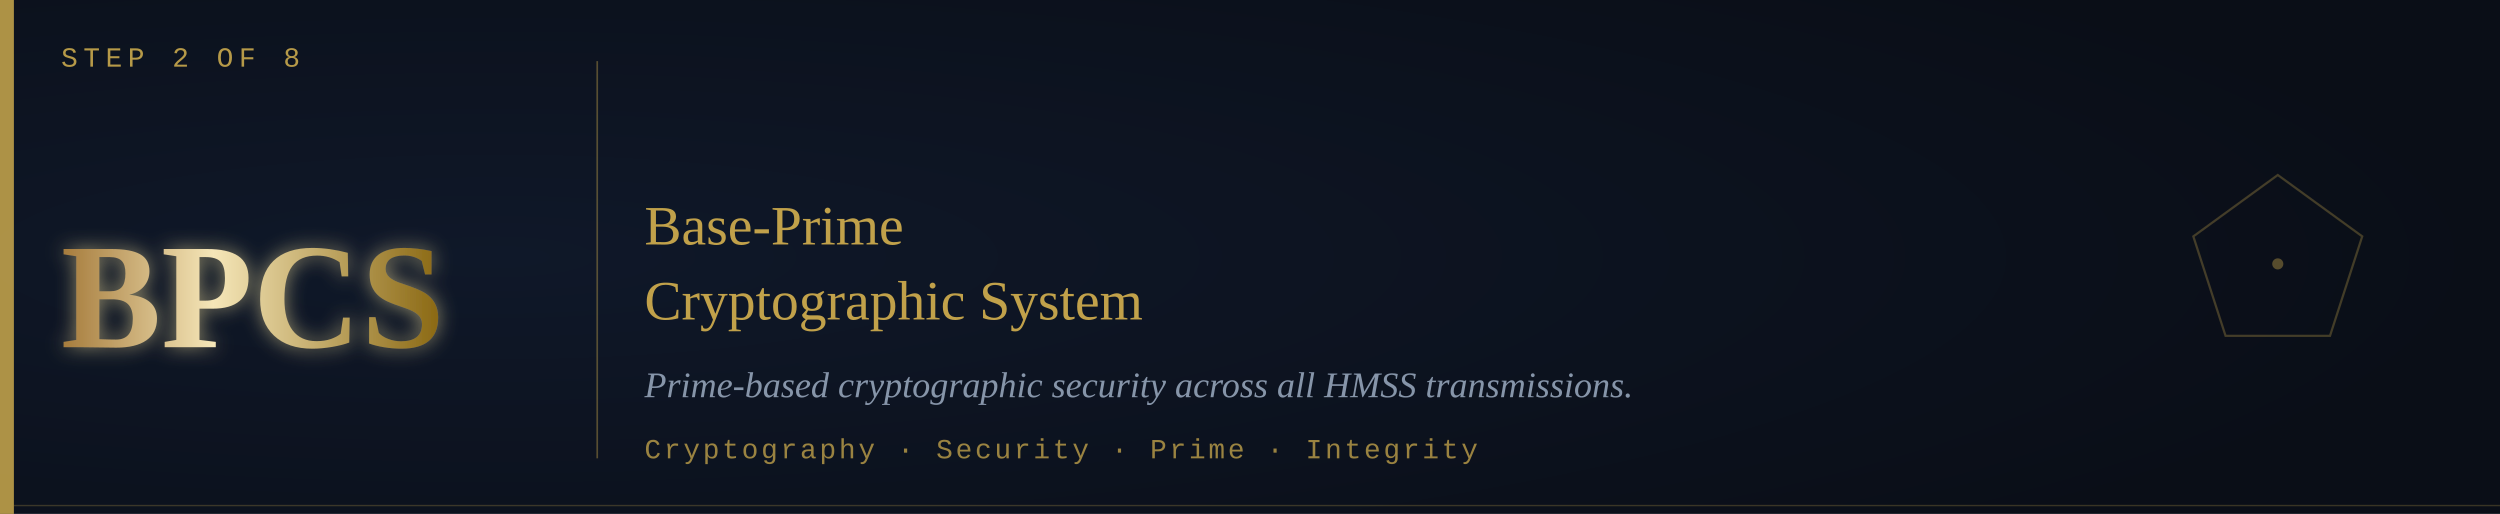
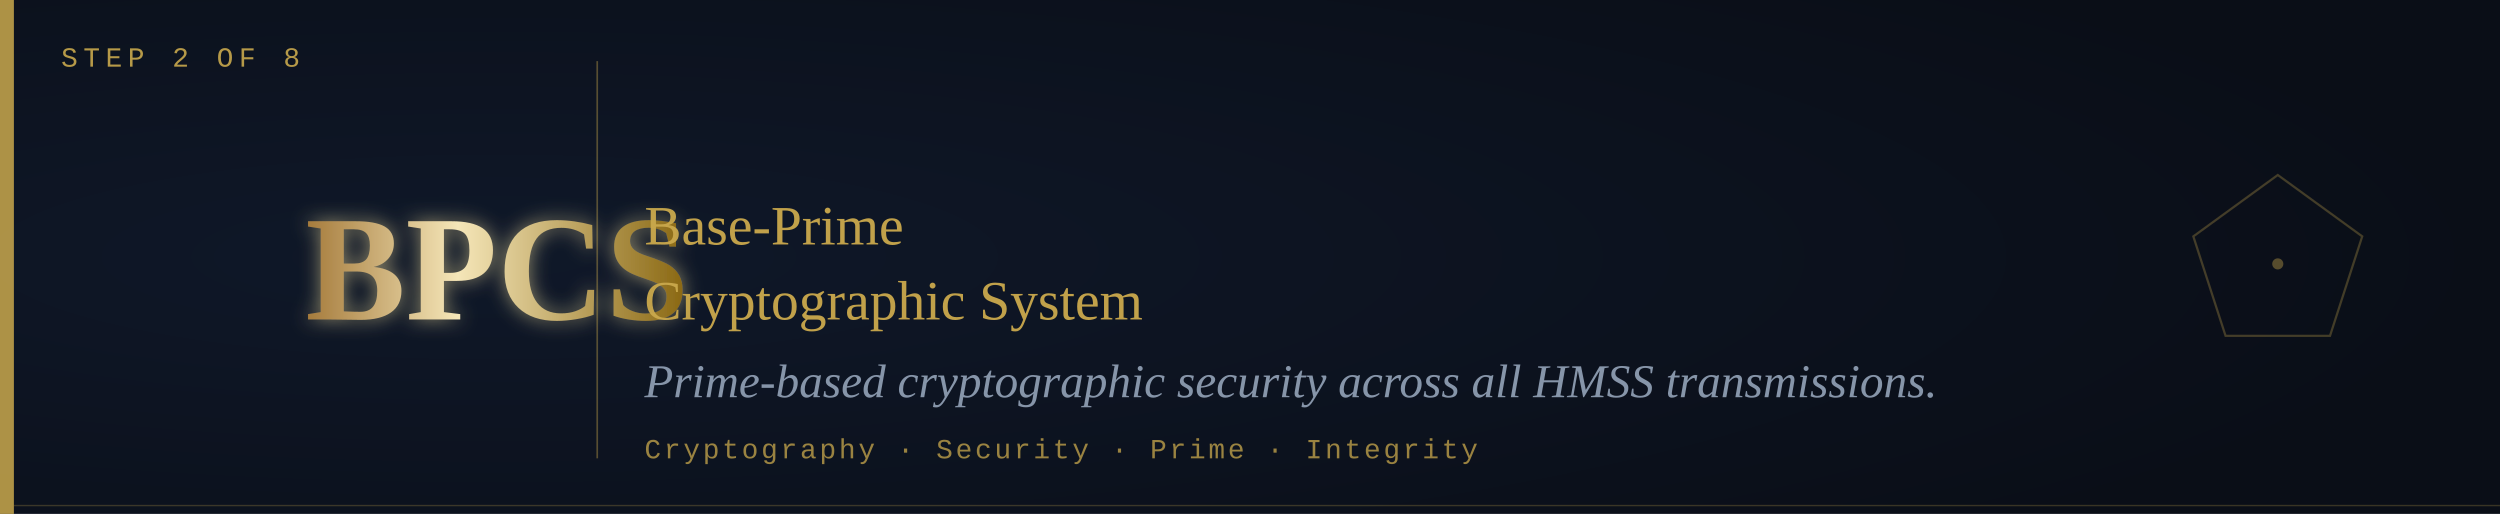
<svg xmlns="http://www.w3.org/2000/svg" viewBox="0 0 900 185" width="900" height="185">
  <defs>
    <radialGradient id="bg" cx="20%" cy="50%" r="80%">
      <stop offset="0%" stop-color="#0F1829" />
      <stop offset="100%" stop-color="#0A0E17" />
    </radialGradient>
    <filter id="tg" x="-40%" y="-40%" width="180%" height="180%">
      <feGaussianBlur in="SourceGraphic" stdDeviation="4" result="b" />
      <feColorMatrix in="b" type="matrix" values="0 0 0 0 0.24 0 0 0 0 0.55 0 0 0 0 0.55 0 0 0 0.7 0" result="tb" />
      <feMerge>
        <feMergeNode in="tb" />
        <feMergeNode in="SourceGraphic" />
      </feMerge>
    </filter>
    <filter id="gg" x="-30%" y="-30%" width="160%" height="160%">
      <feGaussianBlur in="SourceGraphic" stdDeviation="3.5" result="b" />
      <feColorMatrix in="b" type="matrix" values="0 0 0 0 0.79 0 0 0 0 0.66 0 0 0 0 0.30 0 0 0 0.6 0" result="gb" />
      <feMerge>
        <feMergeNode in="gb" />
        <feMergeNode in="SourceGraphic" />
      </feMerge>
    </filter>
    <linearGradient id="gt" x1="0" y1="0" x2="1" y2="0">
      <stop offset="0%" stop-color="#A67C3D" />
      <stop offset="40%" stop-color="#F5E6B8" />
      <stop offset="100%" stop-color="#8B6914" />
    </linearGradient>
  </defs>
  <rect width="900" height="185" fill="url(#bg)" />
  <rect x="0" y="0" width="5" height="185" fill="#C9A84C" opacity="0.85" />
  <line x1="5" y1="182" x2="900" y2="182" stroke="#C9A84C" stroke-width="0.5" opacity="0.25" />
  <text x="22" y="24" font-family="'Courier New',monospace" font-size="10" fill="#C9A84C" letter-spacing="2" opacity="0.9">STEP 2 OF 8</text>
-   <text x="22" y="125" font-family="Georgia,'Times New Roman',serif" font-size="54" font-weight="bold" fill="url(#gt)" filter="url(#gg)">BPCS</text>
+   <text x="110" y="115" font-family="Georgia,'Times New Roman',serif" font-size="54" font-weight="bold" fill="url(#gt)" filter="url(#gg)">BPCS</text>
  <line x1="215" y1="22" x2="215" y2="165" stroke="#C9A84C" stroke-width="0.6" opacity="0.4" />
  <text x="232" y="88" font-family="Georgia,'Times New Roman',serif" font-size="20" fill="#C9A84C" opacity="0.95">Base-Prime</text>
  <text x="232" y="115" font-family="Georgia,'Times New Roman',serif" font-size="20" fill="#C9A84C" opacity="0.95">Cryptographic System</text>
-   <text x="232" y="143" font-family="Georgia,'Times New Roman',serif" font-size="13" font-style="italic" fill="#94A3B8" opacity="0.9">Prime-based cryptographic security across all HMSS transmissions.</text>
+   <text x="232" y="143" font-family="Georgia,'Times New Roman',serif" font-size="17" font-style="italic" fill="#94A3B8" opacity="0.9">Prime-based cryptographic security across all HMSS transmissions.</text>
  <text x="232" y="165" font-family="'Courier New',monospace" font-size="10" fill="#C9A84C" letter-spacing="1" opacity="0.75">Cryptography · Security · Prime · Integrity</text>
  <polygon points="820,63 850.4,85.1 838.8,120.9 801.2,120.9 789.6,85.1" fill="none" stroke="#C9A84C" stroke-width="0.8" opacity="0.3" />
  <circle cx="820" cy="95" r="2" fill="#C9A84C" opacity="0.4" />
</svg>
